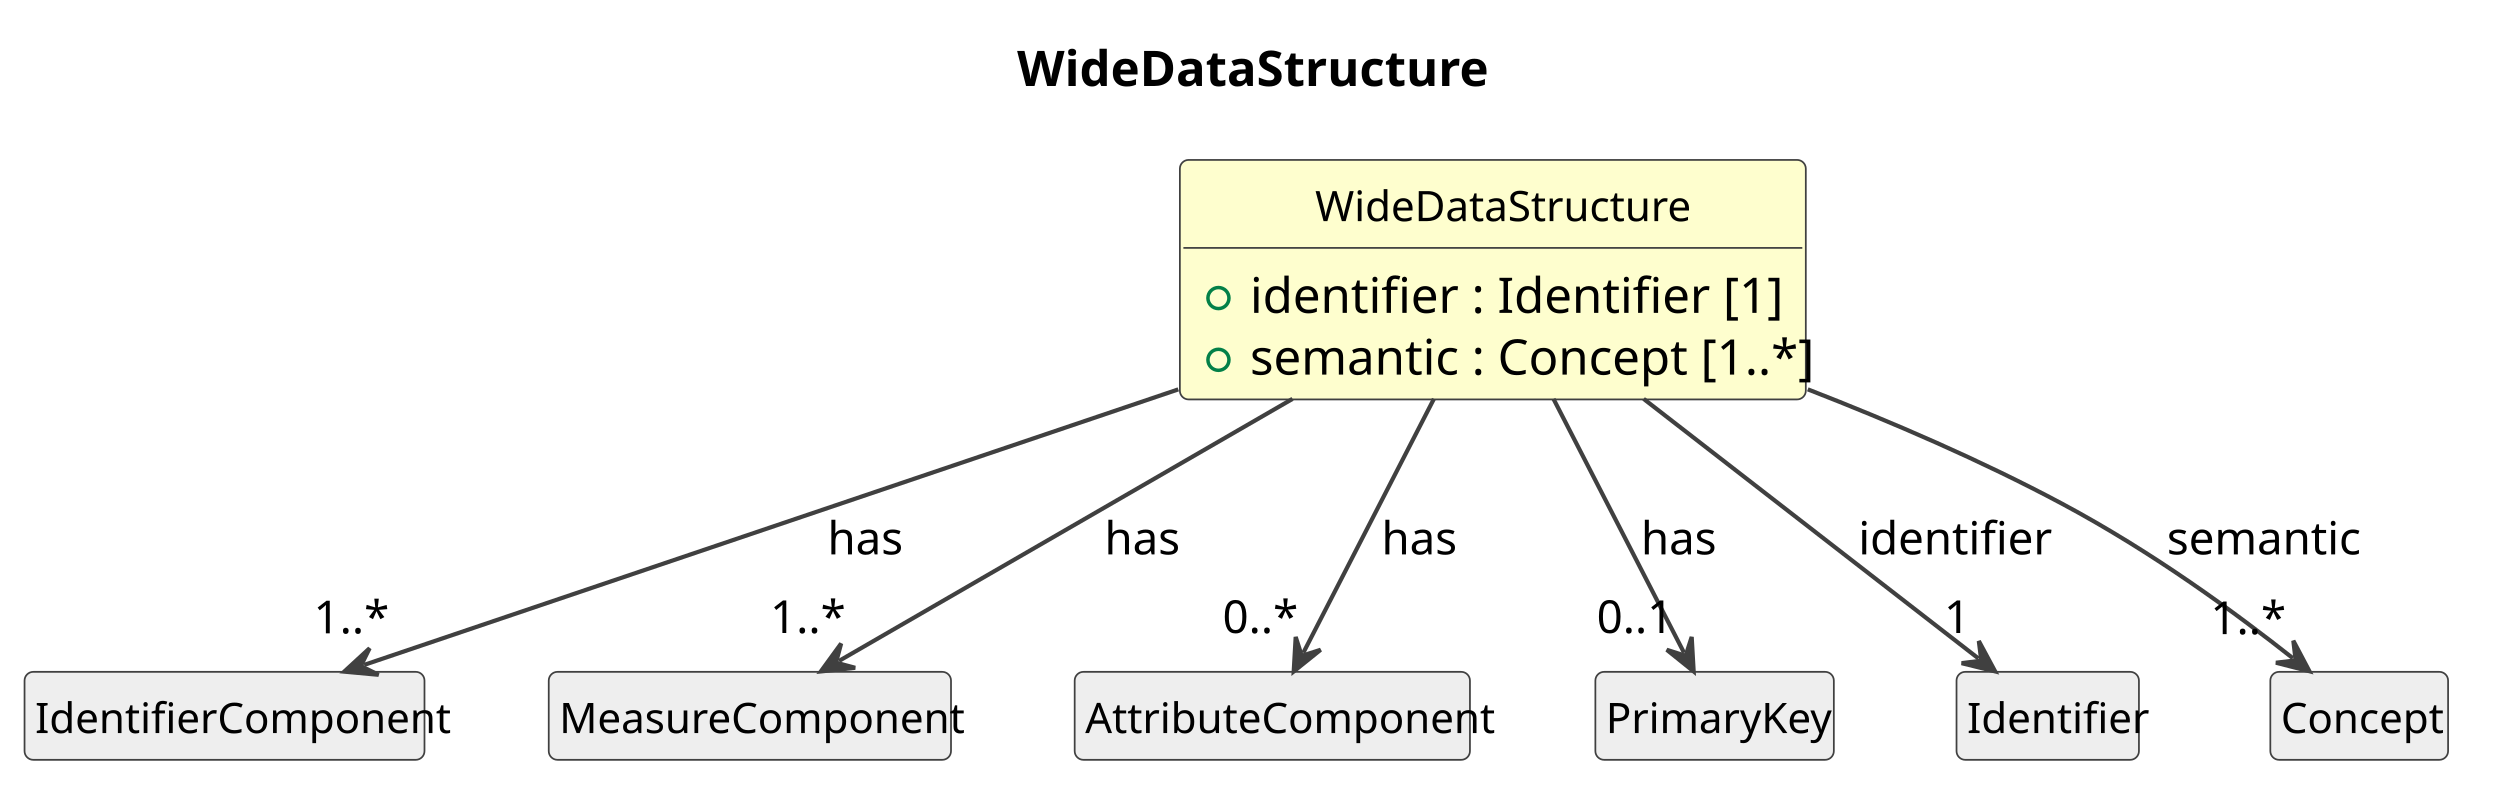
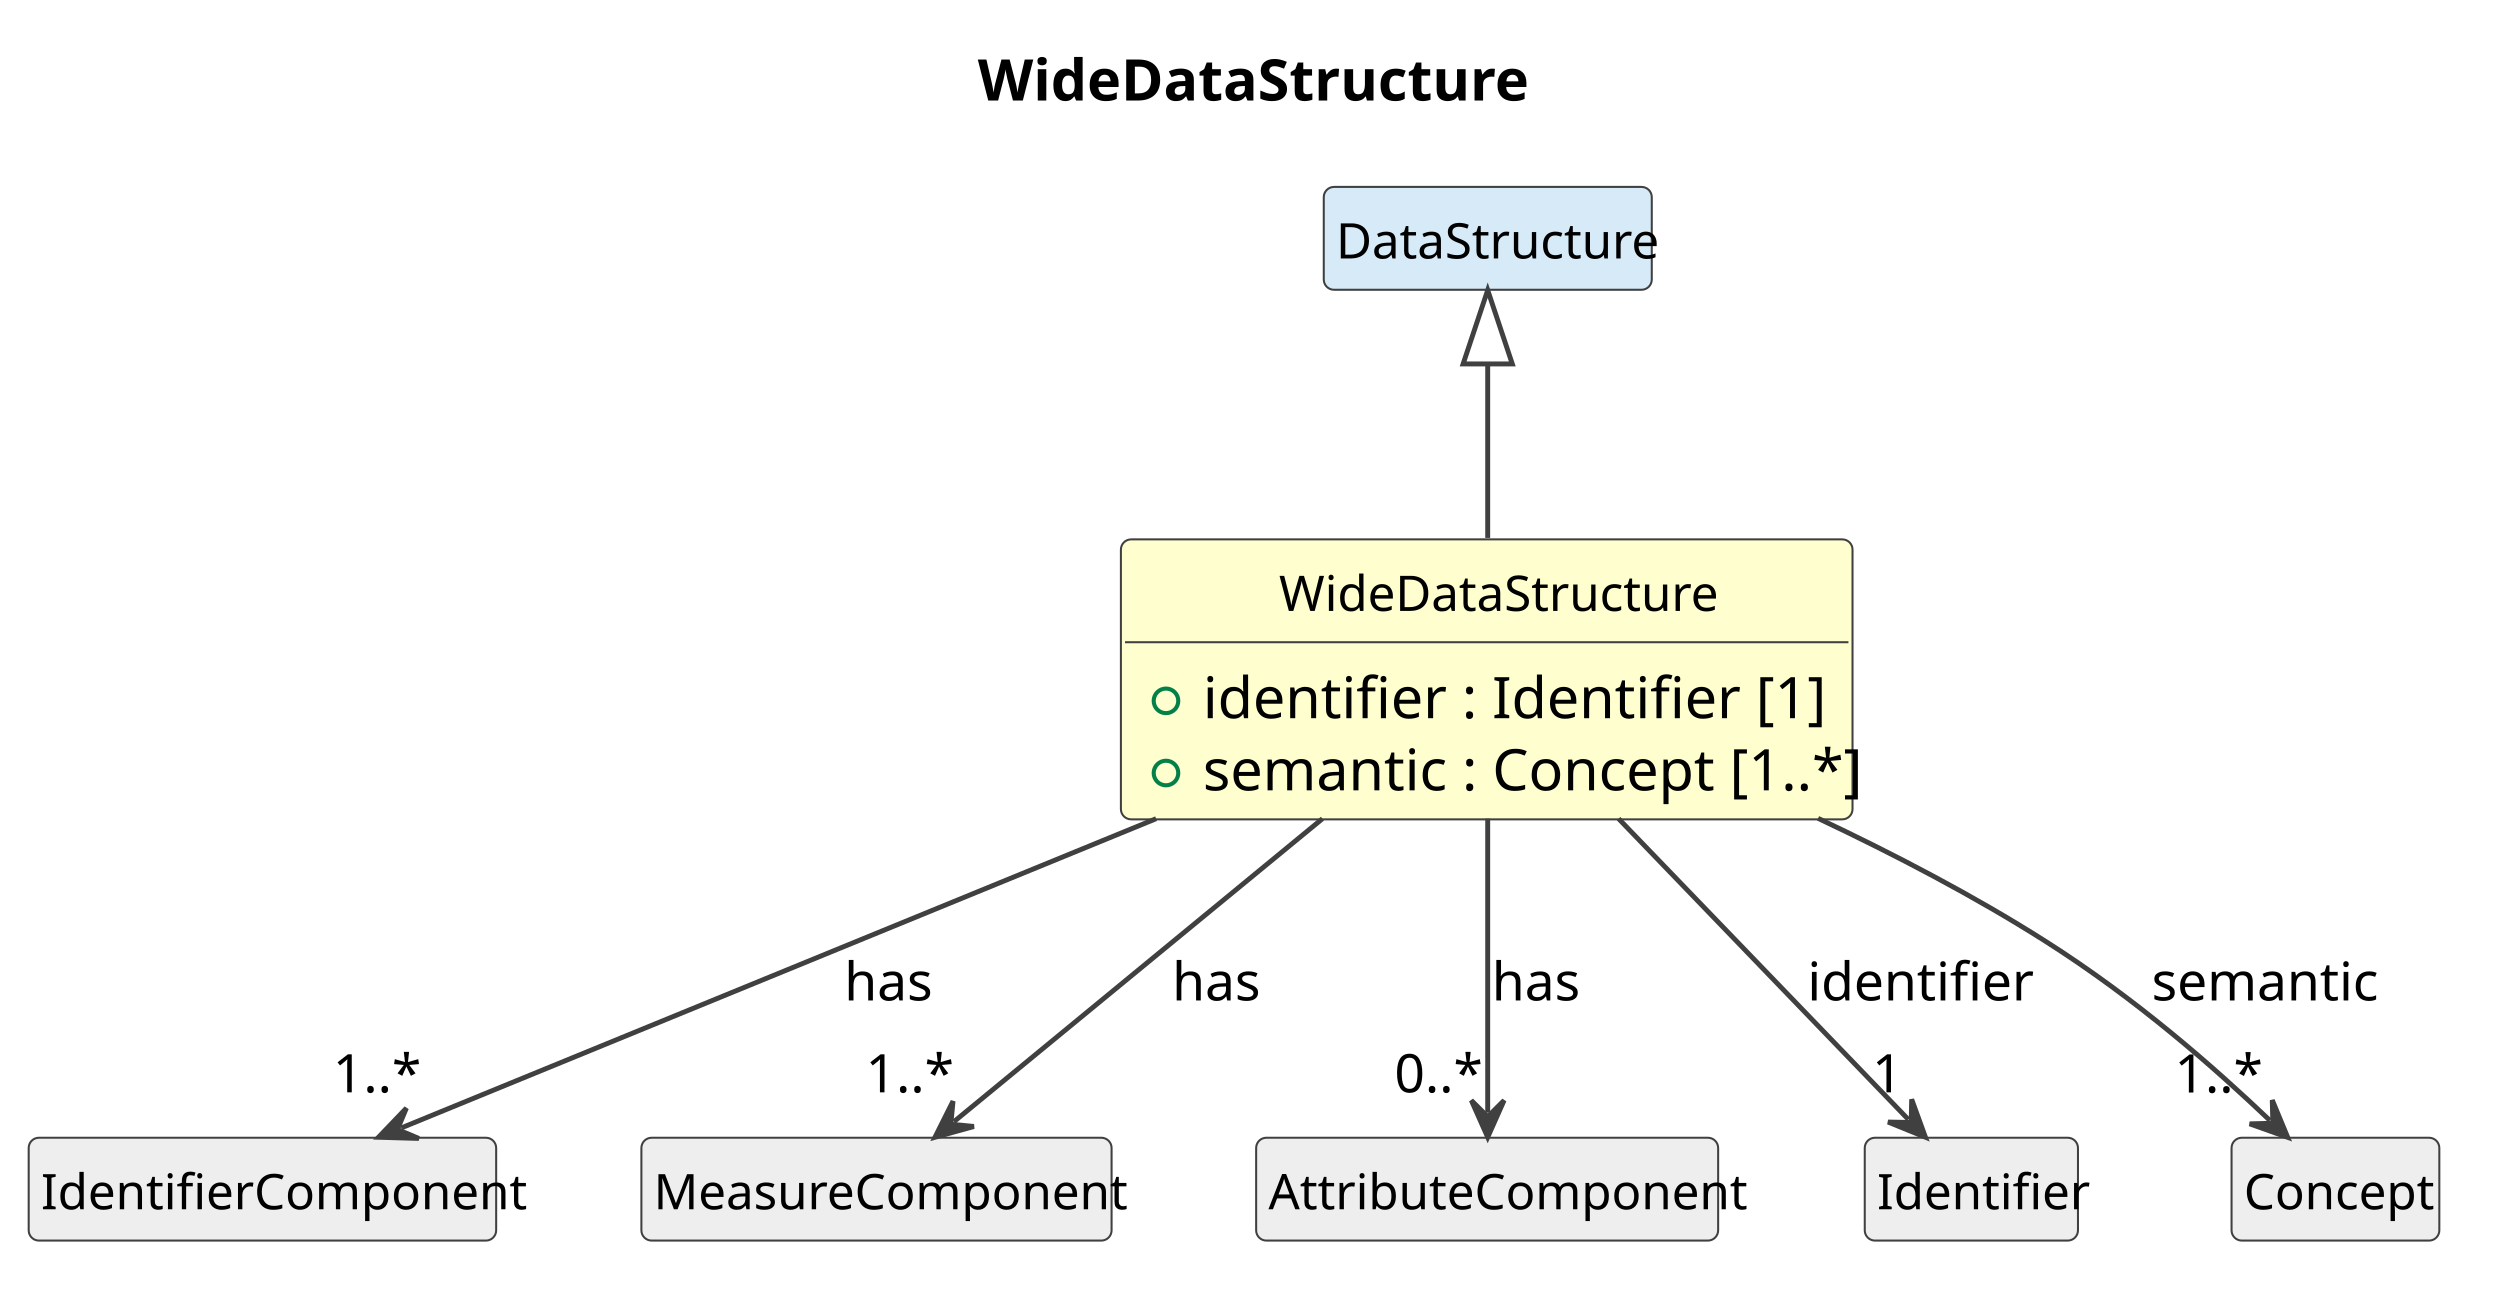
- <svg xmlns="http://www.w3.org/2000/svg" contentStyleType="text/css" data-diagram-type="CLASS" height="230px" preserveAspectRatio="none" style="width:713px;height:230px;background:#FFFFFF;" version="1.1" viewBox="0 0 713 230" width="713px" zoomAndPan="magnify">
+ <svg xmlns="http://www.w3.org/2000/svg" contentStyleType="text/css" data-diagram-type="CLASS" height="316px" preserveAspectRatio="none" style="width:610px;height:316px;background:#FFFFFF;" version="1.1" viewBox="0 0 610 316" width="610px" zoomAndPan="magnify">
  <defs />
  <g>
    <g class="title" data-source-line="1">
-       <text fill="#000000" font-family="sans-serif" font-size="14" font-weight="700" lengthAdjust="spacing" textLength="126.02" x="290.087" y="24.533">WideDataStructure</text>
+       <text fill="#000000" font-family="sans-serif" font-size="14" font-weight="700" lengthAdjust="spacing" textLength="126.02" x="238.587" y="24.533">WideDataStructure</text>
    </g>
    <g class="entity" data-qualified-name="WideDataStructure" data-source-line="12" id="ent0002">
-       <rect fill="#FEFECE" height="68.312" rx="2.5" ry="2.5" style="stroke:#404040;stroke-width:0.5;" width="178.517" x="336.5" y="45.609" />
-       <text fill="#000000" font-family="sans-serif" font-size="12" lengthAdjust="spacing" textLength="101.373" x="375.072" y="63.066">WideDataStructure</text>
-       <line style="stroke:#404040;stroke-width:0.5;" x1="337.5" x2="514.017" y1="70.703" y2="70.703" />
+       <rect fill="#FEFECE" height="68.312" rx="2.5" ry="2.5" style="stroke:#404040;stroke-width:0.5;" width="178.517" x="273.5" y="131.609" />
+       <text fill="#000000" font-family="sans-serif" font-size="12" lengthAdjust="spacing" textLength="101.373" x="312.072" y="149.066">WideDataStructure</text>
+       <line style="stroke:#404040;stroke-width:0.5;" x1="274.5" x2="451.017" y1="156.703" y2="156.703" />
      <g data-visibility-modifier="PUBLIC_FIELD">
-         <ellipse cx="347.5" cy="85.008" fill="none" rx="3" ry="3" style="stroke:#038048;stroke-width:1;" />
+         <ellipse cx="284.5" cy="171.008" fill="none" rx="3" ry="3" style="stroke:#038048;stroke-width:1;" />
      </g>
-       <text fill="#000000" font-family="sans-serif" font-size="14" lengthAdjust="spacing" textLength="137.737" x="356.5" y="89.236">identifier : Identifier [1]</text>
+       <text fill="#000000" font-family="sans-serif" font-size="14" lengthAdjust="spacing" textLength="137.737" x="293.5" y="175.236">identifier : Identifier [1]</text>
      <g data-visibility-modifier="PUBLIC_FIELD">
-         <ellipse cx="347.5" cy="102.617" fill="none" rx="3" ry="3" style="stroke:#038048;stroke-width:1;" />
+         <ellipse cx="284.5" cy="188.617" fill="none" rx="3" ry="3" style="stroke:#038048;stroke-width:1;" />
      </g>
-       <text fill="#000000" font-family="sans-serif" font-size="14" lengthAdjust="spacing" textLength="152.517" x="356.5" y="106.846">semantic : Concept [1..*]</text>
+       <text fill="#000000" font-family="sans-serif" font-size="14" lengthAdjust="spacing" textLength="152.517" x="293.5" y="192.846">semantic : Concept [1..*]</text>
    </g>
-     <g class="entity" data-qualified-name="IdentifierComponent" data-source-line="16" id="ent0003">
-       <rect fill="#EEEEEE" height="25.094" rx="2.5" ry="2.5" style="stroke:#404040;stroke-width:0.5;" width="114.064" x="7" y="191.609" />
-       <text fill="#000000" font-family="sans-serif" font-size="12" lengthAdjust="spacing" textLength="108.064" x="10" y="209.066">IdentifierComponent</text>
+     <g class="entity" data-qualified-name="DataStructure" data-source-line="16" id="ent0003">
+       <rect fill="#D6EAF8" height="25.094" rx="2.5" ry="2.5" style="stroke:#404040;stroke-width:0.5;" width="80.033" x="323" y="45.609" />
+       <text fill="#000000" font-family="sans-serif" font-size="12" lengthAdjust="spacing" textLength="74.033" x="326" y="63.066">DataStructure</text>
    </g>
-     <g class="entity" data-qualified-name="MeasureComponent" data-source-line="18" id="ent0005">
-       <rect fill="#EEEEEE" height="25.094" rx="2.5" ry="2.5" style="stroke:#404040;stroke-width:0.5;" width="114.727" x="156.5" y="191.609" />
-       <text fill="#000000" font-family="sans-serif" font-size="12" lengthAdjust="spacing" textLength="108.727" x="159.5" y="209.066">MeasureComponent</text>
+     <g class="entity" data-qualified-name="IdentifierComponent" data-source-line="18" id="ent0005">
+       <rect fill="#EEEEEE" height="25.094" rx="2.5" ry="2.5" style="stroke:#404040;stroke-width:0.5;" width="114.064" x="7" y="277.609" />
+       <text fill="#000000" font-family="sans-serif" font-size="12" lengthAdjust="spacing" textLength="108.064" x="10" y="295.066">IdentifierComponent</text>
    </g>
-     <g class="entity" data-qualified-name="AttributeComponent" data-source-line="20" id="ent0007">
-       <rect fill="#EEEEEE" height="25.094" rx="2.5" ry="2.5" style="stroke:#404040;stroke-width:0.5;" width="112.728" x="306.5" y="191.609" />
-       <text fill="#000000" font-family="sans-serif" font-size="12" lengthAdjust="spacing" textLength="106.728" x="309.5" y="209.066">AttributeComponent</text>
+     <g class="entity" data-qualified-name="MeasureComponent" data-source-line="20" id="ent0007">
+       <rect fill="#EEEEEE" height="25.094" rx="2.5" ry="2.5" style="stroke:#404040;stroke-width:0.5;" width="114.727" x="156.5" y="277.609" />
+       <text fill="#000000" font-family="sans-serif" font-size="12" lengthAdjust="spacing" textLength="108.727" x="159.5" y="295.066">MeasureComponent</text>
    </g>
-     <g class="entity" data-qualified-name="PrimaryKey" data-source-line="22" id="ent0009">
-       <rect fill="#EEEEEE" height="25.094" rx="2.5" ry="2.5" style="stroke:#404040;stroke-width:0.5;" width="68.01" x="455" y="191.609" />
-       <text fill="#000000" font-family="sans-serif" font-size="12" lengthAdjust="spacing" textLength="62.01" x="458" y="209.066">PrimaryKey</text>
+     <g class="entity" data-qualified-name="AttributeComponent" data-source-line="22" id="ent0009">
+       <rect fill="#EEEEEE" height="25.094" rx="2.5" ry="2.5" style="stroke:#404040;stroke-width:0.5;" width="112.728" x="306.5" y="277.609" />
+       <text fill="#000000" font-family="sans-serif" font-size="12" lengthAdjust="spacing" textLength="106.728" x="309.5" y="295.066">AttributeComponent</text>
    </g>
    <g class="entity" data-qualified-name="Identifier" data-source-line="24" id="ent0011">
-       <rect fill="#EEEEEE" height="25.094" rx="2.5" ry="2.5" style="stroke:#404040;stroke-width:0.5;" width="52.025" x="558" y="191.609" />
-       <text fill="#000000" font-family="sans-serif" font-size="12" lengthAdjust="spacing" textLength="46.025" x="561" y="209.066">Identifier</text>
+       <rect fill="#EEEEEE" height="25.094" rx="2.5" ry="2.5" style="stroke:#404040;stroke-width:0.5;" width="52.025" x="455" y="277.609" />
+       <text fill="#000000" font-family="sans-serif" font-size="12" lengthAdjust="spacing" textLength="46.025" x="458" y="295.066">Identifier</text>
    </g>
    <g class="entity" data-qualified-name="Concept" data-source-line="26" id="ent0013">
-       <rect fill="#EEEEEE" height="25.094" rx="2.5" ry="2.5" style="stroke:#404040;stroke-width:0.5;" width="50.695" x="647.5" y="191.609" />
-       <text fill="#000000" font-family="sans-serif" font-size="12" lengthAdjust="spacing" textLength="44.695" x="650.5" y="209.066">Concept</text>
+       <rect fill="#EEEEEE" height="25.094" rx="2.5" ry="2.5" style="stroke:#404040;stroke-width:0.5;" width="50.695" x="544.5" y="277.609" />
+       <text fill="#000000" font-family="sans-serif" font-size="12" lengthAdjust="spacing" textLength="44.695" x="547.5" y="295.066">Concept</text>
    </g>
-     <g class="link" data-entity-1="ent0002" data-entity-2="ent0003" data-link-type="dependency" data-source-line="17" id="lnk4">
-       <path codeLine="17" d="M336.05,111.049 C258.99,137.119 157.843,171.356 103.853,189.626" fill="none" id="WideDataStructure-to-IdentifierComponent" style="stroke:#404040;stroke-width:1.2;" />
-       <polygon fill="#404040" points="98.17,191.549,107.977,192.453,102.906,189.947,105.413,184.876,98.17,191.549" style="stroke:#404040;stroke-width:1.2;" />
-       <text fill="#000000" font-family="sans-serif" font-size="13" lengthAdjust="spacing" textLength="20.96" x="236" y="158.105">has</text>
-       <text fill="#000000" font-family="sans-serif" font-size="13" lengthAdjust="spacing" textLength="19.513" x="89.439" y="180.617">1..*</text>
+     <g class="link" data-entity-1="ent0003" data-entity-2="ent0002" data-link-type="extension" data-source-line="17" id="lnk4">
+       <path codeLine="17" d="M363,88.799 C363,103.289 363,110.579 363,131.259" fill="none" id="DataStructure-backto-WideDataStructure" style="stroke:#404040;stroke-width:1.2;" />
+       <polygon fill="none" points="363,70.799,357,88.799,369,88.799,363,70.799" style="stroke:#404040;stroke-width:1.2;" />
    </g>
    <g class="link" data-entity-1="ent0002" data-entity-2="ent0005" data-link-type="dependency" data-source-line="19" id="lnk6">
-       <path codeLine="19" d="M368.63,113.759 C323.99,139.549 269.865,170.828 239.295,188.488" fill="none" id="WideDataStructure-to-MeasureComponent" style="stroke:#404040;stroke-width:1.2;" />
-       <polygon fill="#404040" points="234.1,191.489,243.894,190.451,238.429,188.988,239.892,183.524,234.1,191.489" style="stroke:#404040;stroke-width:1.2;" />
-       <text fill="#000000" font-family="sans-serif" font-size="13" lengthAdjust="spacing" textLength="20.96" x="315" y="158.105">has</text>
-       <text fill="#000000" font-family="sans-serif" font-size="13" lengthAdjust="spacing" textLength="19.513" x="219.635" y="180.532">1..*</text>
+       <path codeLine="19" d="M282.09,199.759 C219.13,225.549 141.012,257.555 97.902,275.215" fill="none" id="WideDataStructure-to-IdentifierComponent" style="stroke:#404040;stroke-width:1.2;" />
+       <polygon fill="#404040" points="92.35,277.489,102.195,277.779,96.977,275.594,99.162,270.376,92.35,277.489" style="stroke:#404040;stroke-width:1.2;" />
+       <text fill="#000000" font-family="sans-serif" font-size="13" lengthAdjust="spacing" textLength="20.96" x="206" y="244.105">has</text>
+       <text fill="#000000" font-family="sans-serif" font-size="13" lengthAdjust="spacing" textLength="19.513" x="81.218" y="266.532">1..*</text>
    </g>
    <g class="link" data-entity-1="ent0002" data-entity-2="ent0007" data-link-type="dependency" data-source-line="21" id="lnk8">
-       <path codeLine="21" d="M408.95,113.759 C395.69,139.549 380.806,168.495 371.716,186.155" fill="none" id="WideDataStructure-to-AttributeComponent" style="stroke:#404040;stroke-width:1.2;" />
-       <polygon fill="#404040" points="368.97,191.489,376.645,185.318,371.258,187.044,369.532,181.657,368.97,191.489" style="stroke:#404040;stroke-width:1.2;" />
-       <text fill="#000000" font-family="sans-serif" font-size="13" lengthAdjust="spacing" textLength="20.96" x="394" y="158.105">has</text>
-       <text fill="#000000" font-family="sans-serif" font-size="13" lengthAdjust="spacing" textLength="19.513" x="348.676" y="180.532">0..*</text>
+       <path codeLine="21" d="M322.68,199.759 C291.31,225.549 254.245,256.019 232.765,273.679" fill="none" id="WideDataStructure-to-MeasureComponent" style="stroke:#404040;stroke-width:1.2;" />
+       <polygon fill="#404040" points="228.13,277.489,237.622,274.863,231.992,274.314,232.542,268.684,228.13,277.489" style="stroke:#404040;stroke-width:1.2;" />
+       <text fill="#000000" font-family="sans-serif" font-size="13" lengthAdjust="spacing" textLength="20.96" x="286" y="244.105">has</text>
+       <text fill="#000000" font-family="sans-serif" font-size="13" lengthAdjust="spacing" textLength="19.513" x="211.202" y="266.532">1..*</text>
    </g>
    <g class="link" data-entity-1="ent0002" data-entity-2="ent0009" data-link-type="dependency" data-source-line="23" id="lnk10">
-       <path codeLine="23" d="M443.05,113.759 C456.31,139.549 471.194,168.495 480.284,186.155" fill="none" id="WideDataStructure-to-PrimaryKey" style="stroke:#404040;stroke-width:1.2;" />
-       <polygon fill="#404040" points="483.03,191.489,482.468,181.657,480.742,187.044,475.355,185.318,483.03,191.489" style="stroke:#404040;stroke-width:1.2;" />
-       <text fill="#000000" font-family="sans-serif" font-size="13" lengthAdjust="spacing" textLength="20.96" x="468" y="158.105">has</text>
-       <text fill="#000000" font-family="sans-serif" font-size="13" lengthAdjust="spacing" textLength="21.684" x="455.375" y="180.532">0..1</text>
+       <path codeLine="23" d="M363,199.759 C363,225.549 363,253.829 363,271.489" fill="none" id="WideDataStructure-to-AttributeComponent" style="stroke:#404040;stroke-width:1.2;" />
+       <polygon fill="#404040" points="363,277.489,367,268.489,363,272.489,359,268.489,363,277.489" style="stroke:#404040;stroke-width:1.2;" />
+       <text fill="#000000" font-family="sans-serif" font-size="13" lengthAdjust="spacing" textLength="20.96" x="364" y="244.105">has</text>
+       <text fill="#000000" font-family="sans-serif" font-size="13" lengthAdjust="spacing" textLength="19.513" x="340.243" y="266.532">0..*</text>
    </g>
    <g class="link" data-entity-1="ent0002" data-entity-2="ent0011" data-link-type="dependency" data-source-line="25" id="lnk12">
-       <path codeLine="25" d="M468.76,113.759 C502.02,139.549 541.498,170.153 564.278,187.813" fill="none" id="WideDataStructure-to-Identifier" style="stroke:#404040;stroke-width:1.2;" />
-       <polygon fill="#404040" points="569.02,191.489,564.358,182.814,565.068,188.426,559.456,189.136,569.02,191.489" style="stroke:#404040;stroke-width:1.2;" />
-       <text fill="#000000" font-family="sans-serif" font-size="13" lengthAdjust="spacing" textLength="49.137" x="530" y="158.105">identifier</text>
-       <text fill="#000000" font-family="sans-serif" font-size="13" lengthAdjust="spacing" textLength="7.23" x="554.439" y="180.532">1</text>
+       <path codeLine="25" d="M394.93,199.759 C419.78,225.549 448.638,255.508 465.648,273.168" fill="none" id="WideDataStructure-to-Identifier" style="stroke:#404040;stroke-width:1.2;" />
+       <polygon fill="#404040" points="469.81,277.489,466.447,268.232,466.341,273.888,460.685,273.782,469.81,277.489" style="stroke:#404040;stroke-width:1.2;" />
+       <text fill="#000000" font-family="sans-serif" font-size="13" lengthAdjust="spacing" textLength="49.137" x="441" y="244.105">identifier</text>
+       <text fill="#000000" font-family="sans-serif" font-size="13" lengthAdjust="spacing" textLength="7.23" x="456.793" y="266.532">1</text>
    </g>
    <g class="link" data-entity-1="ent0002" data-entity-2="ent0013" data-link-type="dependency" data-source-line="27" id="lnk14">
-       <path codeLine="27" d="M515.58,111.039 C539.62,120.379 565.24,131.449 588,143.609 C614.37,157.699 637.567,174.826 653.937,187.726" fill="none" id="WideDataStructure-to-Concept" style="stroke:#404040;stroke-width:1.2;" />
-       <polygon fill="#404040" points="658.65,191.439,654.057,182.727,654.723,188.345,649.105,189.011,658.65,191.439" style="stroke:#404040;stroke-width:1.2;" />
-       <text fill="#000000" font-family="sans-serif" font-size="13" lengthAdjust="spacing" textLength="52.019" x="618" y="158.105">semantic</text>
-       <text fill="#000000" font-family="sans-serif" font-size="13" lengthAdjust="spacing" textLength="19.513" x="630.42" y="180.846">1..*</text>
+       <path codeLine="27" d="M443.61,199.679 C462.3,208.499 481.75,218.659 499,229.609 C521.54,243.919 540.351,260.556 553.851,273.386" fill="none" id="WideDataStructure-to-Concept" style="stroke:#404040;stroke-width:1.2;" />
+       <polygon fill="#404040" points="558.2,277.519,554.432,268.42,554.576,274.075,548.921,274.219,558.2,277.519" style="stroke:#404040;stroke-width:1.2;" />
+       <text fill="#000000" font-family="sans-serif" font-size="13" lengthAdjust="spacing" textLength="52.019" x="525" y="244.105">semantic</text>
+       <text fill="#000000" font-family="sans-serif" font-size="13" lengthAdjust="spacing" textLength="19.513" x="530.582" y="266.574">1..*</text>
    </g>
  </g>
</svg>
